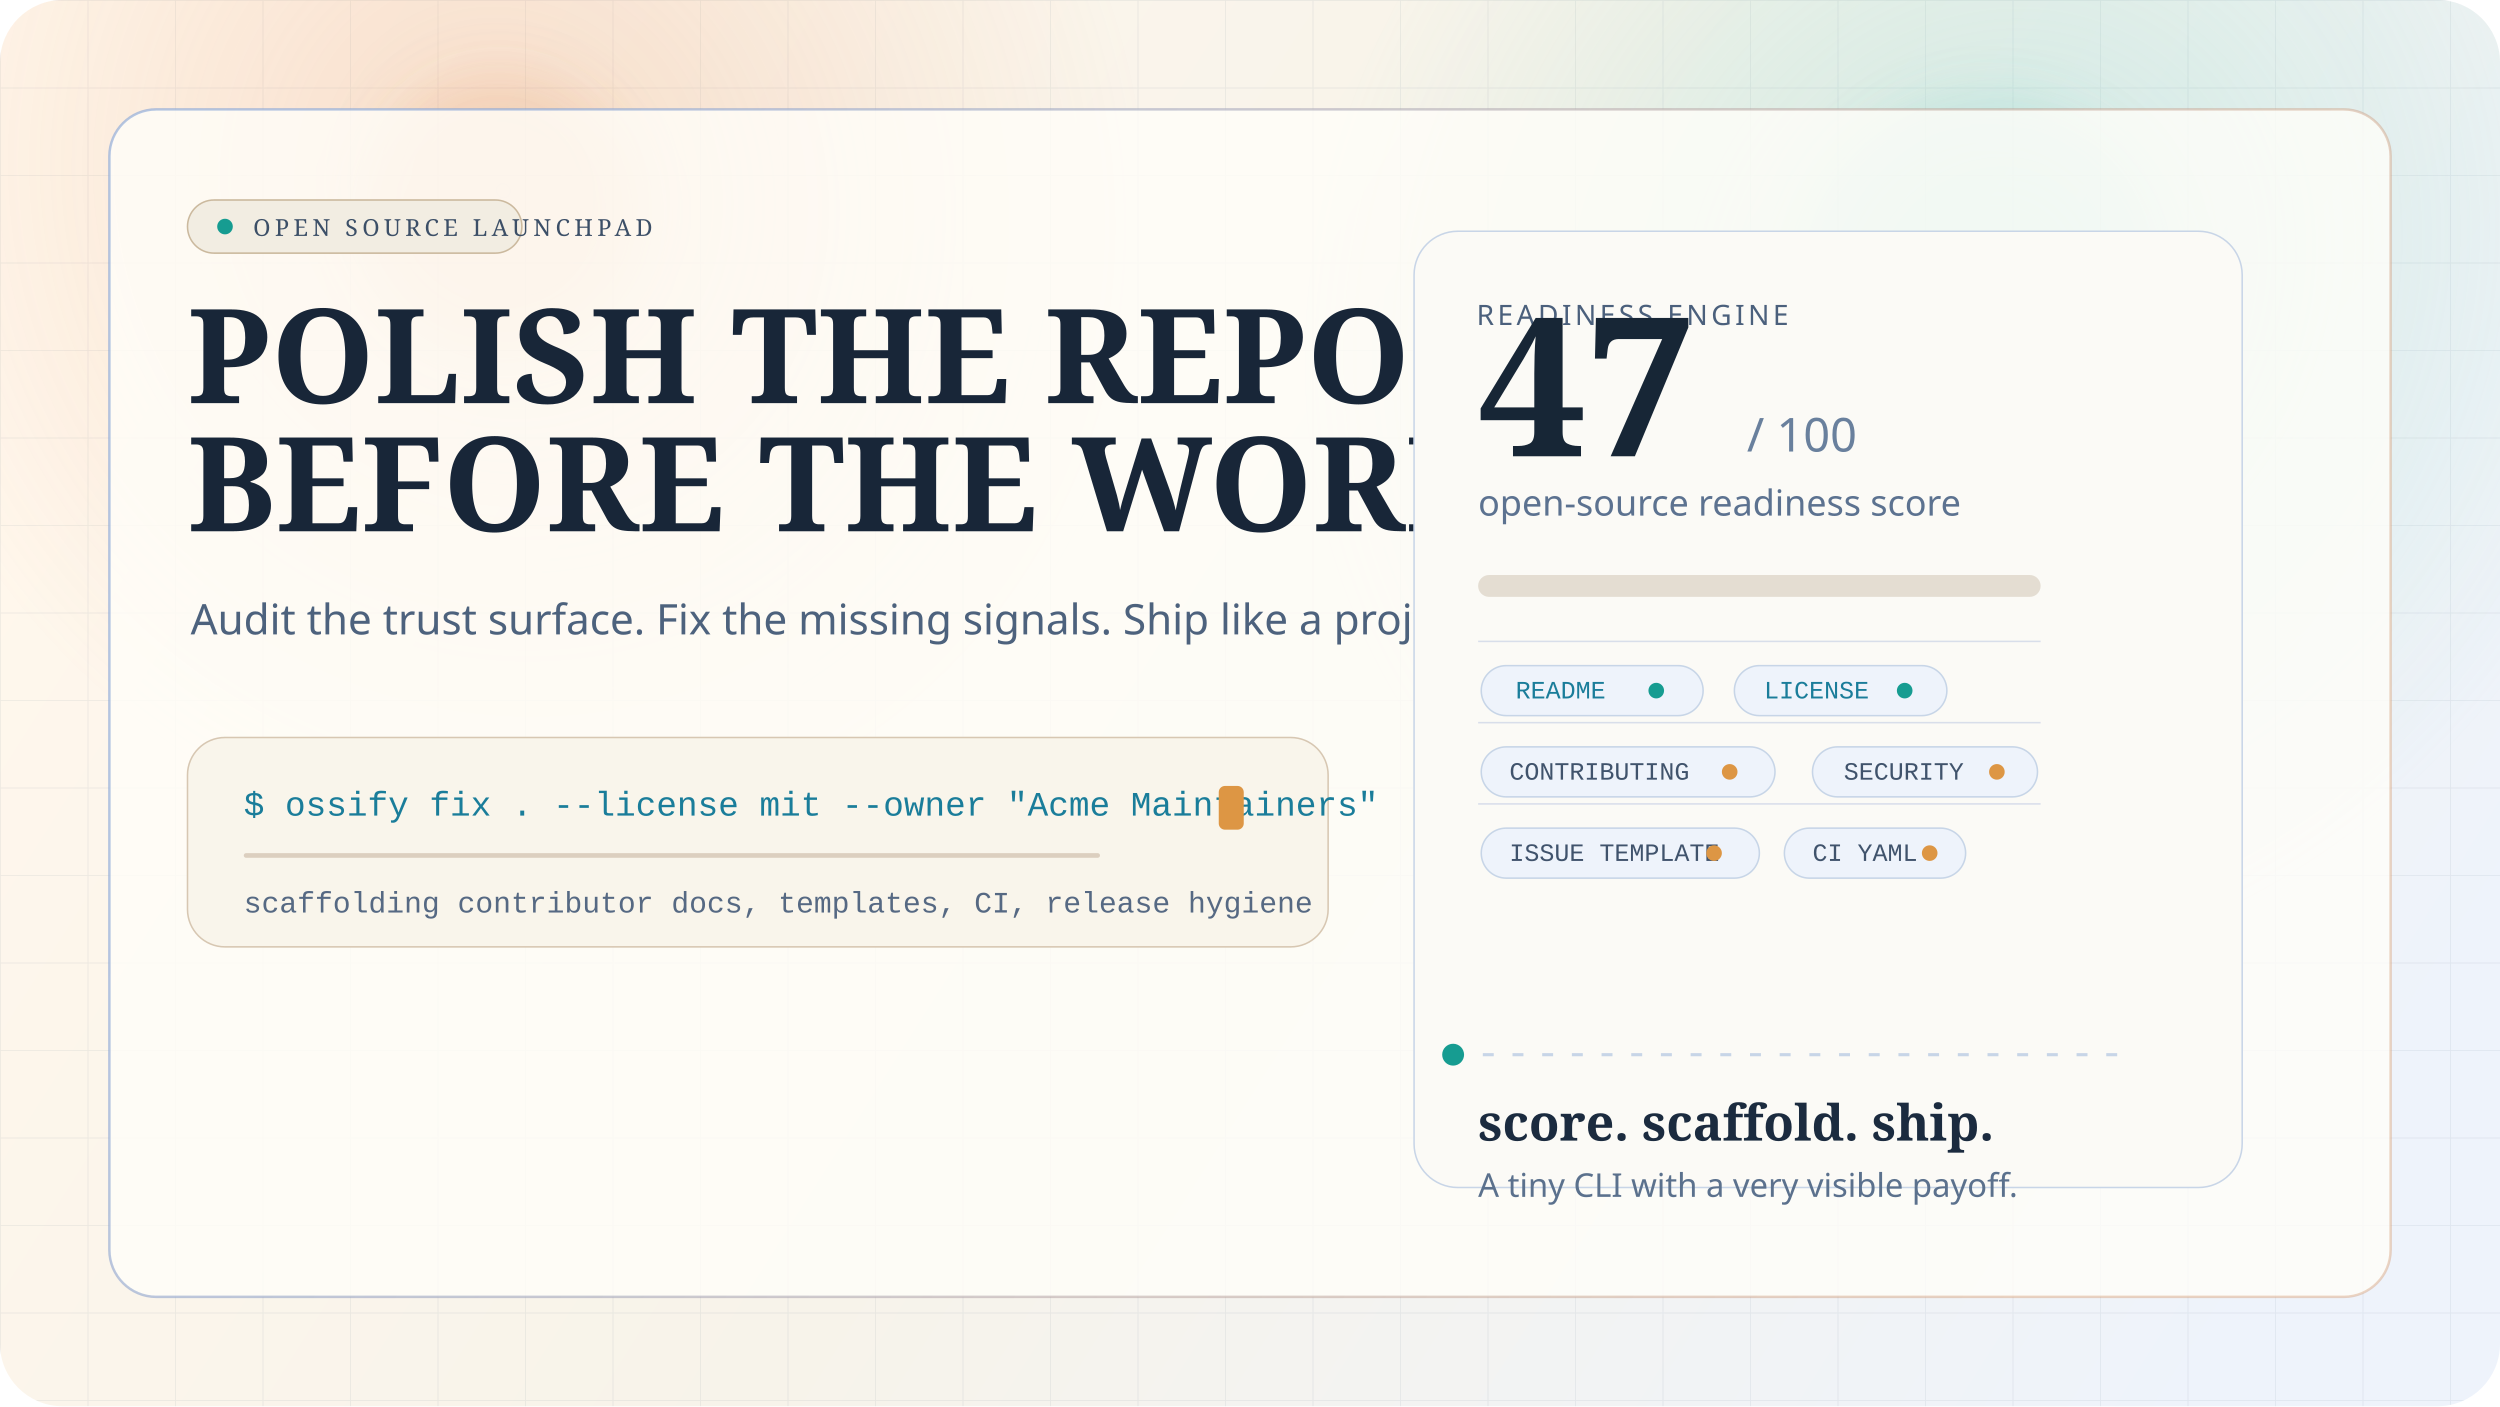
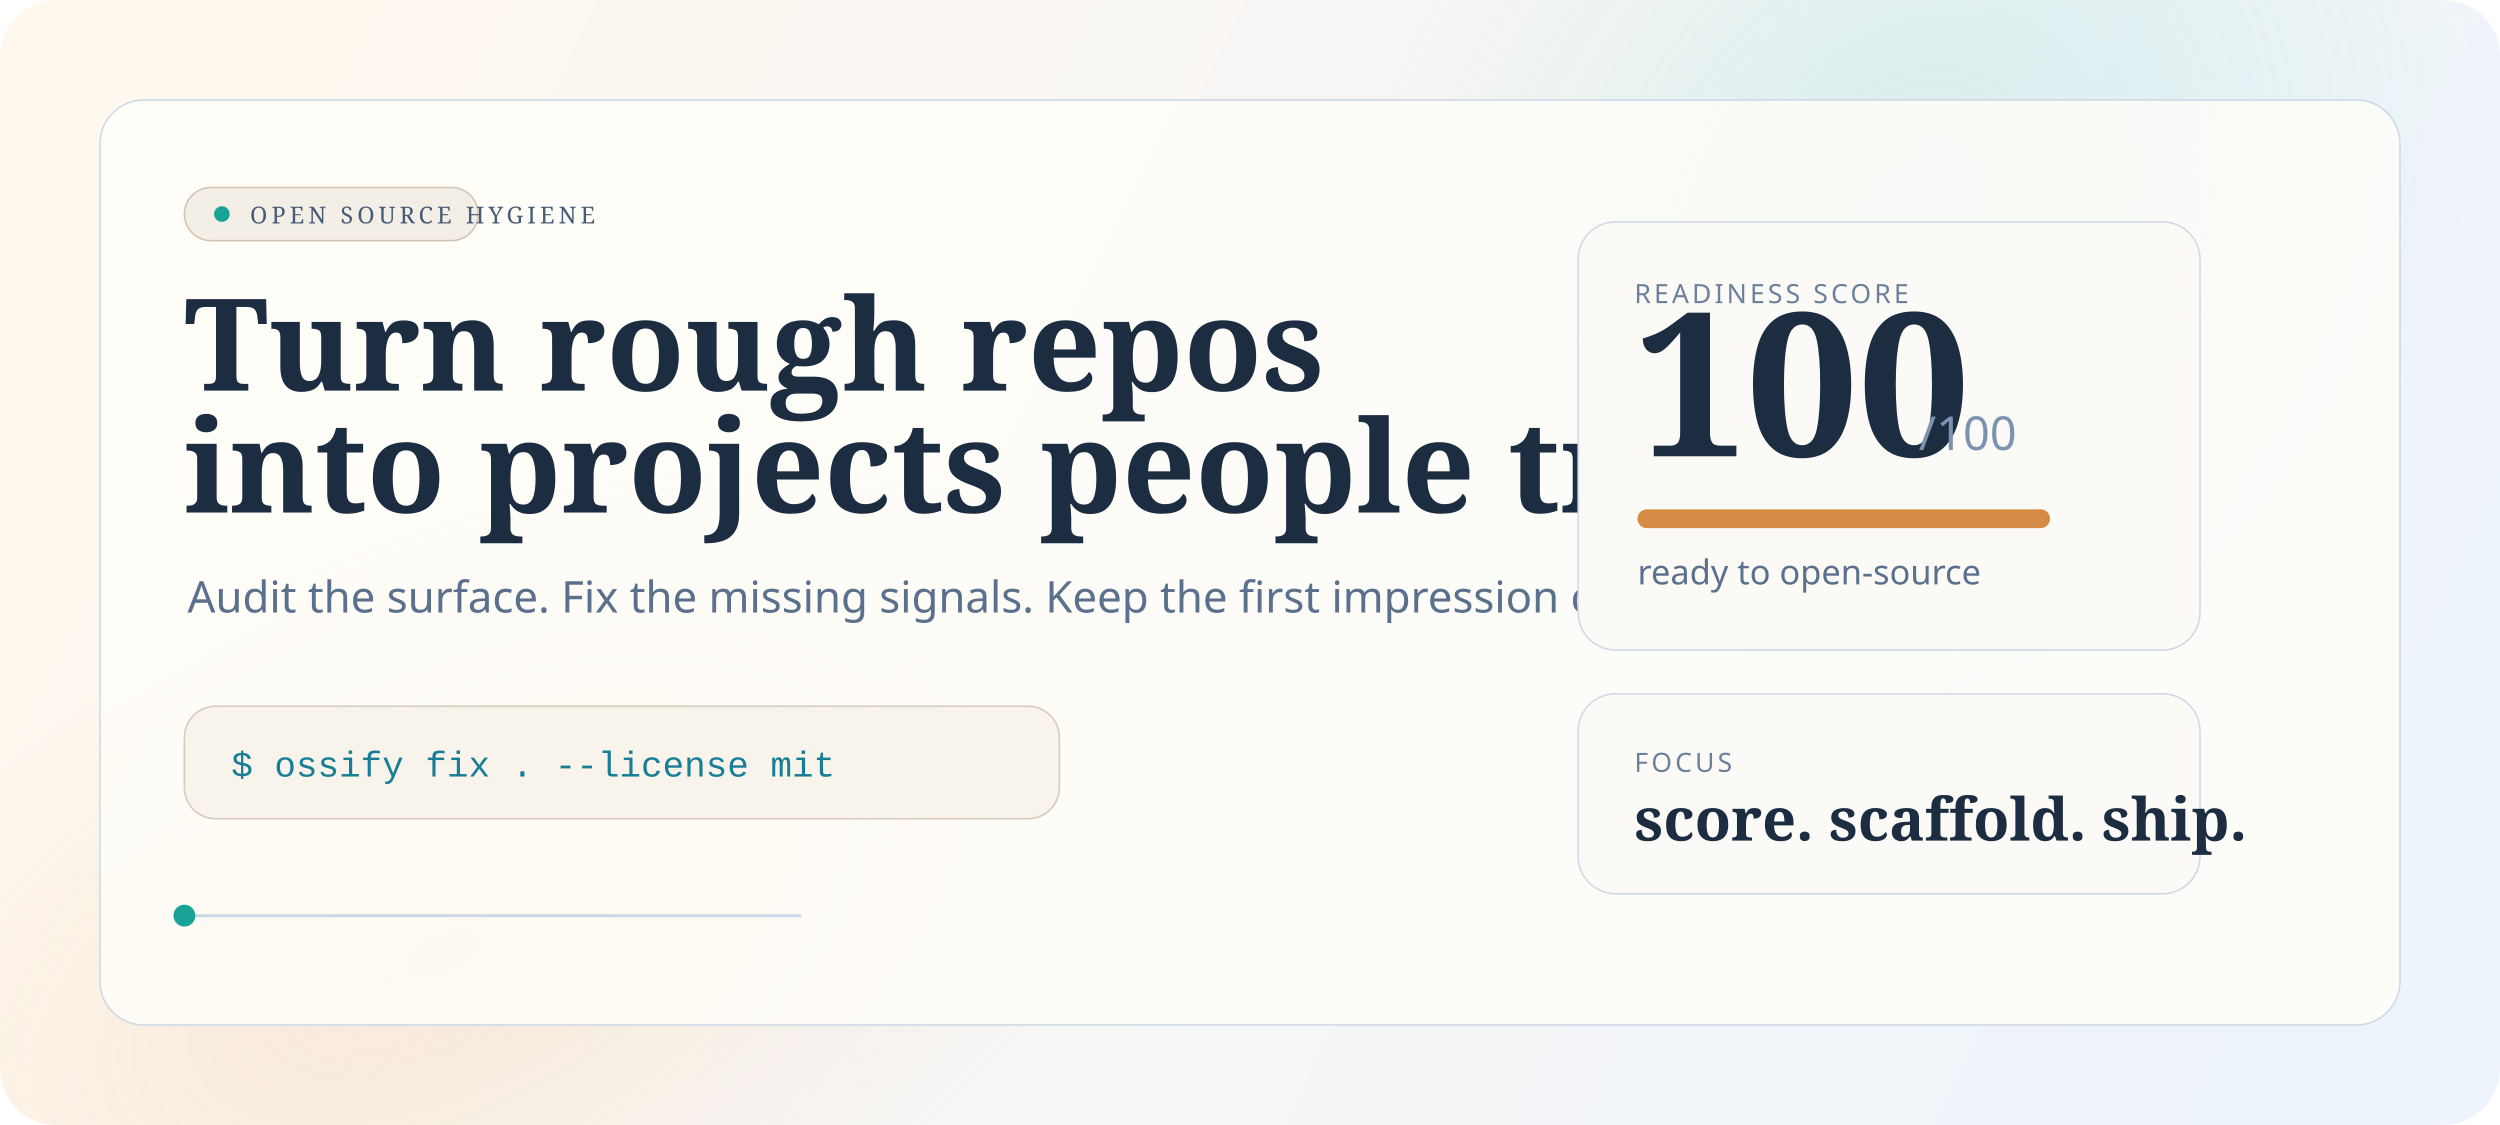
- <svg xmlns="http://www.w3.org/2000/svg" width="1600" height="900" viewBox="0 0 1600 900" fill="none">
+ <svg xmlns="http://www.w3.org/2000/svg" width="1600" height="720" viewBox="0 0 1600 720" fill="none">
  <defs>
-     <linearGradient id="bg" x1="170" y1="60" x2="1430" y2="860" gradientUnits="userSpaceOnUse">
-       <stop stop-color="#FFF7EC" />
-       <stop offset="0.48" stop-color="#F7F3EA" />
-       <stop offset="1" stop-color="#EEF3FB" />
+     <linearGradient id="bg" x1="160" y1="40" x2="1460" y2="680" gradientUnits="userSpaceOnUse">
+       <stop stop-color="#FFF8EF" />
+       <stop offset="1" stop-color="#EEF4FB" />
    </linearGradient>
-     <radialGradient id="glowA" cx="0" cy="0" r="1" gradientUnits="userSpaceOnUse" gradientTransform="translate(1270 180) rotate(127.312) scale(470 420)">
-       <stop stop-color="#6FD1C3" stop-opacity="0.28" />
-       <stop offset="1" stop-color="#6FD1C3" stop-opacity="0" />
+     <radialGradient id="glowA" cx="0" cy="0" r="1" gradientUnits="userSpaceOnUse" gradientTransform="translate(1220 140) rotate(128) scale(420 340)">
+       <stop stop-color="#54C9BC" stop-opacity="0.18" />
+       <stop offset="1" stop-color="#54C9BC" stop-opacity="0" />
    </radialGradient>
-     <radialGradient id="glowB" cx="0" cy="0" r="1" gradientUnits="userSpaceOnUse" gradientTransform="translate(320 120) rotate(61.3895) scale(440 410)">
-       <stop stop-color="#E18D5D" stop-opacity="0.24" />
-       <stop offset="1" stop-color="#E18D5D" stop-opacity="0" />
+     <radialGradient id="glowB" cx="0" cy="0" r="1" gradientUnits="userSpaceOnUse" gradientTransform="translate(280 610) rotate(-24) scale(500 260)">
+       <stop stop-color="#E59A54" stop-opacity="0.16" />
+       <stop offset="1" stop-color="#E59A54" stop-opacity="0" />
    </radialGradient>
-     <pattern id="grid" width="56" height="56" patternUnits="userSpaceOnUse">
-       <path d="M56 0H0V56" stroke="#26476C" stroke-opacity="0.08" />
-     </pattern>
-     <linearGradient id="panelStroke" x1="290" y1="170" x2="1350" y2="720" gradientUnits="userSpaceOnUse">
-       <stop stop-color="#86A4D7" stop-opacity="0.62" />
-       <stop offset="1" stop-color="#D39A72" stop-opacity="0.42" />
+     <linearGradient id="line" x1="0" y1="0" x2="380" y2="0" gradientUnits="userSpaceOnUse">
+       <stop stop-color="#19A396" />
+       <stop offset="1" stop-color="#D68C44" />
    </linearGradient>
-     <linearGradient id="score" x1="0" y1="0" x2="540" y2="0" gradientUnits="userSpaceOnUse">
-       <stop stop-color="#1DAA9E" />
-       <stop offset="0.6" stop-color="#72C84F" />
-       <stop offset="1" stop-color="#DD9644" />
-     </linearGradient>
-     <filter id="soft" x="-20%" y="-20%" width="140%" height="140%">
-       <feGaussianBlur stdDeviation="16" />
-     </filter>
  </defs>
-   <rect width="1600" height="900" rx="40" fill="url(#bg)" />
-   <rect width="1600" height="900" rx="40" fill="url(#grid)" />
-   <rect width="1600" height="900" rx="40" fill="url(#glowA)" />
-   <rect width="1600" height="900" rx="40" fill="url(#glowB)" />
-   <circle cx="1270" cy="180" r="118" fill="#6FD1C3" fill-opacity="0.20" filter="url(#soft)">
-     <animate attributeName="r" values="118;142;118" dur="6s" repeatCount="indefinite" />
+   <rect width="1600" height="720" rx="36" fill="url(#bg)" />
+   <rect width="1600" height="720" rx="36" fill="url(#glowA)" />
+   <rect width="1600" height="720" rx="36" fill="url(#glowB)" />
+   <rect x="64" y="64" width="1472" height="592" rx="28" fill="#FFFDF9" fill-opacity="0.82" stroke="#CDD9E6" />
+   <rect x="118" y="120" width="188" height="34" rx="17" fill="#F3EEE6" stroke="#D4C3B0" />
+   <circle cx="142" cy="137" r="5" fill="#19A396">
+     <animate attributeName="opacity" values="1;0.4;1" dur="2.2s" repeatCount="indefinite" />
  </circle>
-   <circle cx="320" cy="136" r="90" fill="#E18D5D" fill-opacity="0.17" filter="url(#soft)">
-     <animate attributeName="r" values="90;116;90" dur="7s" repeatCount="indefinite" />
+   <text x="160" y="143" fill="#465B76" font-family="Georgia, serif" font-size="15" letter-spacing="2.6">OPEN SOURCE HYGIENE</text>
+   <text x="118" y="250" fill="#1C2C41" font-family="Georgia, serif" font-size="82" font-weight="700">Turn rough repos</text>
+   <text x="118" y="328" fill="#1C2C41" font-family="Georgia, serif" font-size="82" font-weight="700">into projects people trust.</text>
+   <text x="120" y="392" fill="#5B708C" font-family="'Trebuchet MS', Verdana, sans-serif" font-size="28">
+     Audit the surface. Fix the missing signals. Keep the first impression clean.
+   </text>
+   <rect x="118" y="452" width="560" height="72" rx="20" fill="#F8F3EB" stroke="#D8CABB" />
+   <text x="148" y="497" fill="#177E95" font-family="'Courier New', monospace" font-size="23">$ ossify fix . --license mit</text>
+   <rect x="149" y="510" width="0" height="2.5" rx="1.25" fill="url(#line)">
+     <animate attributeName="width" values="0;360;360" dur="3.2s" repeatCount="indefinite" />
+   </rect>
+   <rect x="1010" y="142" width="398" height="274" rx="24" fill="#FBFAF6" stroke="#CDD9E6" />
+   <text x="1046" y="194" fill="#6B809B" font-family="'Trebuchet MS', Verdana, sans-serif" font-size="17" letter-spacing="2">READINESS SCORE</text>
+   <text x="1046" y="292" fill="#1C2C41" font-family="Georgia, serif" font-size="128" font-weight="700">100</text>
+   <text x="1228" y="288" fill="#7C93AF" font-family="'Trebuchet MS', Verdana, sans-serif" font-size="30">/100</text>
+   <rect x="1048" y="326" width="264" height="12" rx="6" fill="#E5DDD1" />
+   <rect x="1048" y="326" width="264" height="12" rx="6" fill="url(#line)" />
+   <text x="1048" y="374" fill="#5B708C" font-family="'Trebuchet MS', Verdana, sans-serif" font-size="22">ready to open-source</text>
+   <rect x="1010" y="444" width="398" height="128" rx="24" fill="#FBFAF6" stroke="#CDD9E6" />
+   <text x="1046" y="494" fill="#6B809B" font-family="'Trebuchet MS', Verdana, sans-serif" font-size="17" letter-spacing="2">FOCUS</text>
+   <text x="1046" y="538" fill="#1C2C41" font-family="Georgia, serif" font-size="38" font-weight="700">score. scaffold. ship.</text>
+   <path d="M118 586H512" stroke="#CDD9E6" stroke-width="2" stroke-linecap="round" />
+   <circle cx="118" cy="586" r="7" fill="#19A396">
+     <animate attributeName="cx" values="118;512;118" dur="6s" repeatCount="indefinite" />
  </circle>
-   <rect x="70" y="70" width="1460" height="760" rx="30" fill="#FFFDF8" fill-opacity="0.80" stroke="url(#panelStroke)" stroke-width="1.6" />
-   <rect x="120" y="128" width="214" height="34" rx="17" fill="#F2EDE2" stroke="#CBB99E" />
-   <circle cx="144" cy="145" r="5" fill="#169C91">
-     <animate attributeName="opacity" values="1;0.35;1" dur="2.5s" repeatCount="indefinite" />
-   </circle>
-   <text x="162" y="151" fill="#3C4F67" font-family="Georgia, serif" font-size="15" letter-spacing="2.8">OPEN SOURCE LAUNCHPAD</text>
-   <text x="120" y="258" fill="#182638" font-family="Georgia, serif" font-size="84" font-weight="700">POLISH THE REPO</text>
-   <text x="120" y="340" fill="#182638" font-family="Georgia, serif" font-size="84" font-weight="700">BEFORE THE WORLD SEES IT</text>
-   <text x="122" y="406" fill="#4D627D" font-family="'Trebuchet MS', Verdana, sans-serif" font-size="27">
-     Audit the trust surface. Fix the missing signals. Ship like a project that expects contributors.
-   </text>
-   <rect x="120" y="472" width="730" height="134" rx="24" fill="#F9F5EB" stroke="#D7C7B2" />
-   <text x="156" y="522" fill="#1A7D9A" font-family="'Courier New', monospace" font-size="22">$ ossify fix . --license mit --owner "Acme Maintainers"</text>
-   <rect x="156" y="546" width="548" height="3" rx="1.5" fill="#DCCFBF" />
-   <rect x="156" y="546" width="0" height="3" rx="1.5" fill="url(#score)">
-     <animate attributeName="width" values="0;548;548" dur="3.8s" repeatCount="indefinite" />
-   </rect>
-   <text x="156" y="584" fill="#566983" font-family="'Courier New', monospace" font-size="19">scaffolding contributor docs, templates, CI, release hygiene</text>
-   <rect x="780" y="503" width="16" height="28" rx="4" fill="#DD9644">
-     <animate attributeName="opacity" values="1;0;1" dur="1.2s" repeatCount="indefinite" />
-   </rect>
-   <rect x="905" y="148" width="530" height="612" rx="28" fill="#FBFAF6" stroke="#C8D5E7" />
-   <text x="945" y="208" fill="#4B607C" font-family="'Trebuchet MS', Verdana, sans-serif" font-size="18" letter-spacing="2.2">READINESS ENGINE</text>
-   <text x="946" y="292" fill="#172636" font-family="Georgia, serif" font-size="124" font-weight="700">47</text>
-   <text x="946" y="292" fill="#172636" font-family="Georgia, serif" font-size="124" font-weight="700" opacity="0">
-     84
-     <animate attributeName="opacity" values="0;0;1;1;0;0" dur="4.4s" repeatCount="indefinite" />
-   </text>
-   <text x="946" y="292" fill="#172636" font-family="Georgia, serif" font-size="124" font-weight="700" opacity="0">
-     100
-     <animate attributeName="opacity" values="0;0;0;0;1;1" dur="4.4s" repeatCount="indefinite" />
-   </text>
-   <text x="1118" y="289" fill="#69809D" font-family="'Trebuchet MS', Verdana, sans-serif" font-size="30">/ 100</text>
-   <text x="946" y="330" fill="#5C7290" font-family="'Trebuchet MS', Verdana, sans-serif" font-size="23">open-source readiness score</text>
-   <rect x="946" y="368" width="360" height="14" rx="7" fill="#E4DDD2" />
-   <rect x="946" y="368" width="0" height="14" rx="7" fill="url(#score)">
-     <animate attributeName="width" values="170;302;360;360" dur="4.4s" repeatCount="indefinite" />
-   </rect>
-   <rect x="946" y="410" width="360" height="1" fill="#D8DEEA" />
-   <rect x="946" y="462" width="360" height="1" fill="#D8DEEA" />
-   <rect x="946" y="514" width="360" height="1" fill="#D8DEEA" />
-   <g transform="translate(948 426)">
-     <rect width="142" height="32" rx="16" fill="#EEF3FB" stroke="#C7D5E7" />
-     <text x="22" y="21" fill="#1A7D9A" font-family="'Courier New', monospace" font-size="16">README</text>
-     <circle cx="112" cy="16" r="5" fill="#169C91" />
-     <animateTransform attributeName="transform" type="translate" values="948 426;948 420;948 426" dur="4.6s" repeatCount="indefinite" />
-   </g>
-   <g transform="translate(1110 426)">
-     <rect width="136" height="32" rx="16" fill="#EEF3FB" stroke="#C7D5E7" />
-     <text x="19" y="21" fill="#1A7D9A" font-family="'Courier New', monospace" font-size="16">LICENSE</text>
-     <circle cx="109" cy="16" r="5" fill="#169C91" />
-     <animateTransform attributeName="transform" type="translate" values="1110 426;1110 434;1110 426" dur="4s" repeatCount="indefinite" />
-   </g>
-   <g transform="translate(948 478)">
-     <rect width="188" height="32" rx="16" fill="#EEF3FB" stroke="#C7D5E7" />
-     <text x="18" y="21" fill="#40536C" font-family="'Courier New', monospace" font-size="16">CONTRIBUTING</text>
-     <circle cx="159" cy="16" r="5" fill="#DD9644">
-       <animate attributeName="fill" values="#DD9644;#169C91;#169C91" dur="4.4s" repeatCount="indefinite" />
-     </circle>
-     <animateTransform attributeName="transform" type="translate" values="948 478;948 472;948 478" dur="3.8s" repeatCount="indefinite" />
-   </g>
-   <g transform="translate(1160 478)">
-     <rect width="144" height="32" rx="16" fill="#EEF3FB" stroke="#C7D5E7" />
-     <text x="20" y="21" fill="#40536C" font-family="'Courier New', monospace" font-size="16">SECURITY</text>
-     <circle cx="118" cy="16" r="5" fill="#DD9644">
-       <animate attributeName="fill" values="#DD9644;#169C91;#169C91" dur="4.4s" begin="0.4s" repeatCount="indefinite" />
-     </circle>
-     <animateTransform attributeName="transform" type="translate" values="1160 478;1160 486;1160 478" dur="4.8s" repeatCount="indefinite" />
-   </g>
-   <g transform="translate(948 530)">
-     <rect width="178" height="32" rx="16" fill="#EEF3FB" stroke="#C7D5E7" />
-     <text x="18" y="21" fill="#40536C" font-family="'Courier New', monospace" font-size="16">ISSUE TEMPLATE</text>
-     <circle cx="149" cy="16" r="5" fill="#DD9644">
-       <animate attributeName="fill" values="#DD9644;#169C91;#169C91" dur="4.4s" begin="0.8s" repeatCount="indefinite" />
-     </circle>
-   </g>
-   <g transform="translate(1142 530)">
-     <rect width="116" height="32" rx="16" fill="#EEF3FB" stroke="#C7D5E7" />
-     <text x="18" y="21" fill="#40536C" font-family="'Courier New', monospace" font-size="16">CI YAML</text>
-     <circle cx="93" cy="16" r="5" fill="#DD9644">
-       <animate attributeName="fill" values="#DD9644;#169C91;#169C91" dur="4.4s" begin="1.2s" repeatCount="indefinite" />
-     </circle>
-   </g>
-   <path d="M930 675H1360" stroke="#C7D5E7" stroke-width="2" stroke-dasharray="7 12" />
-   <circle cx="930" cy="675" r="7" fill="#169C91">
-     <animate attributeName="cx" values="930;1360;1360" dur="4.6s" repeatCount="indefinite" />
-   </circle>
-   <text x="946" y="730" fill="#1B2B3F" font-family="Georgia, serif" font-size="32" font-weight="700">score. scaffold. ship.</text>
-   <text x="946" y="766" fill="#5B718D" font-family="'Trebuchet MS', Verdana, sans-serif" font-size="21">A tiny CLI with a very visible payoff.</text>
</svg>
